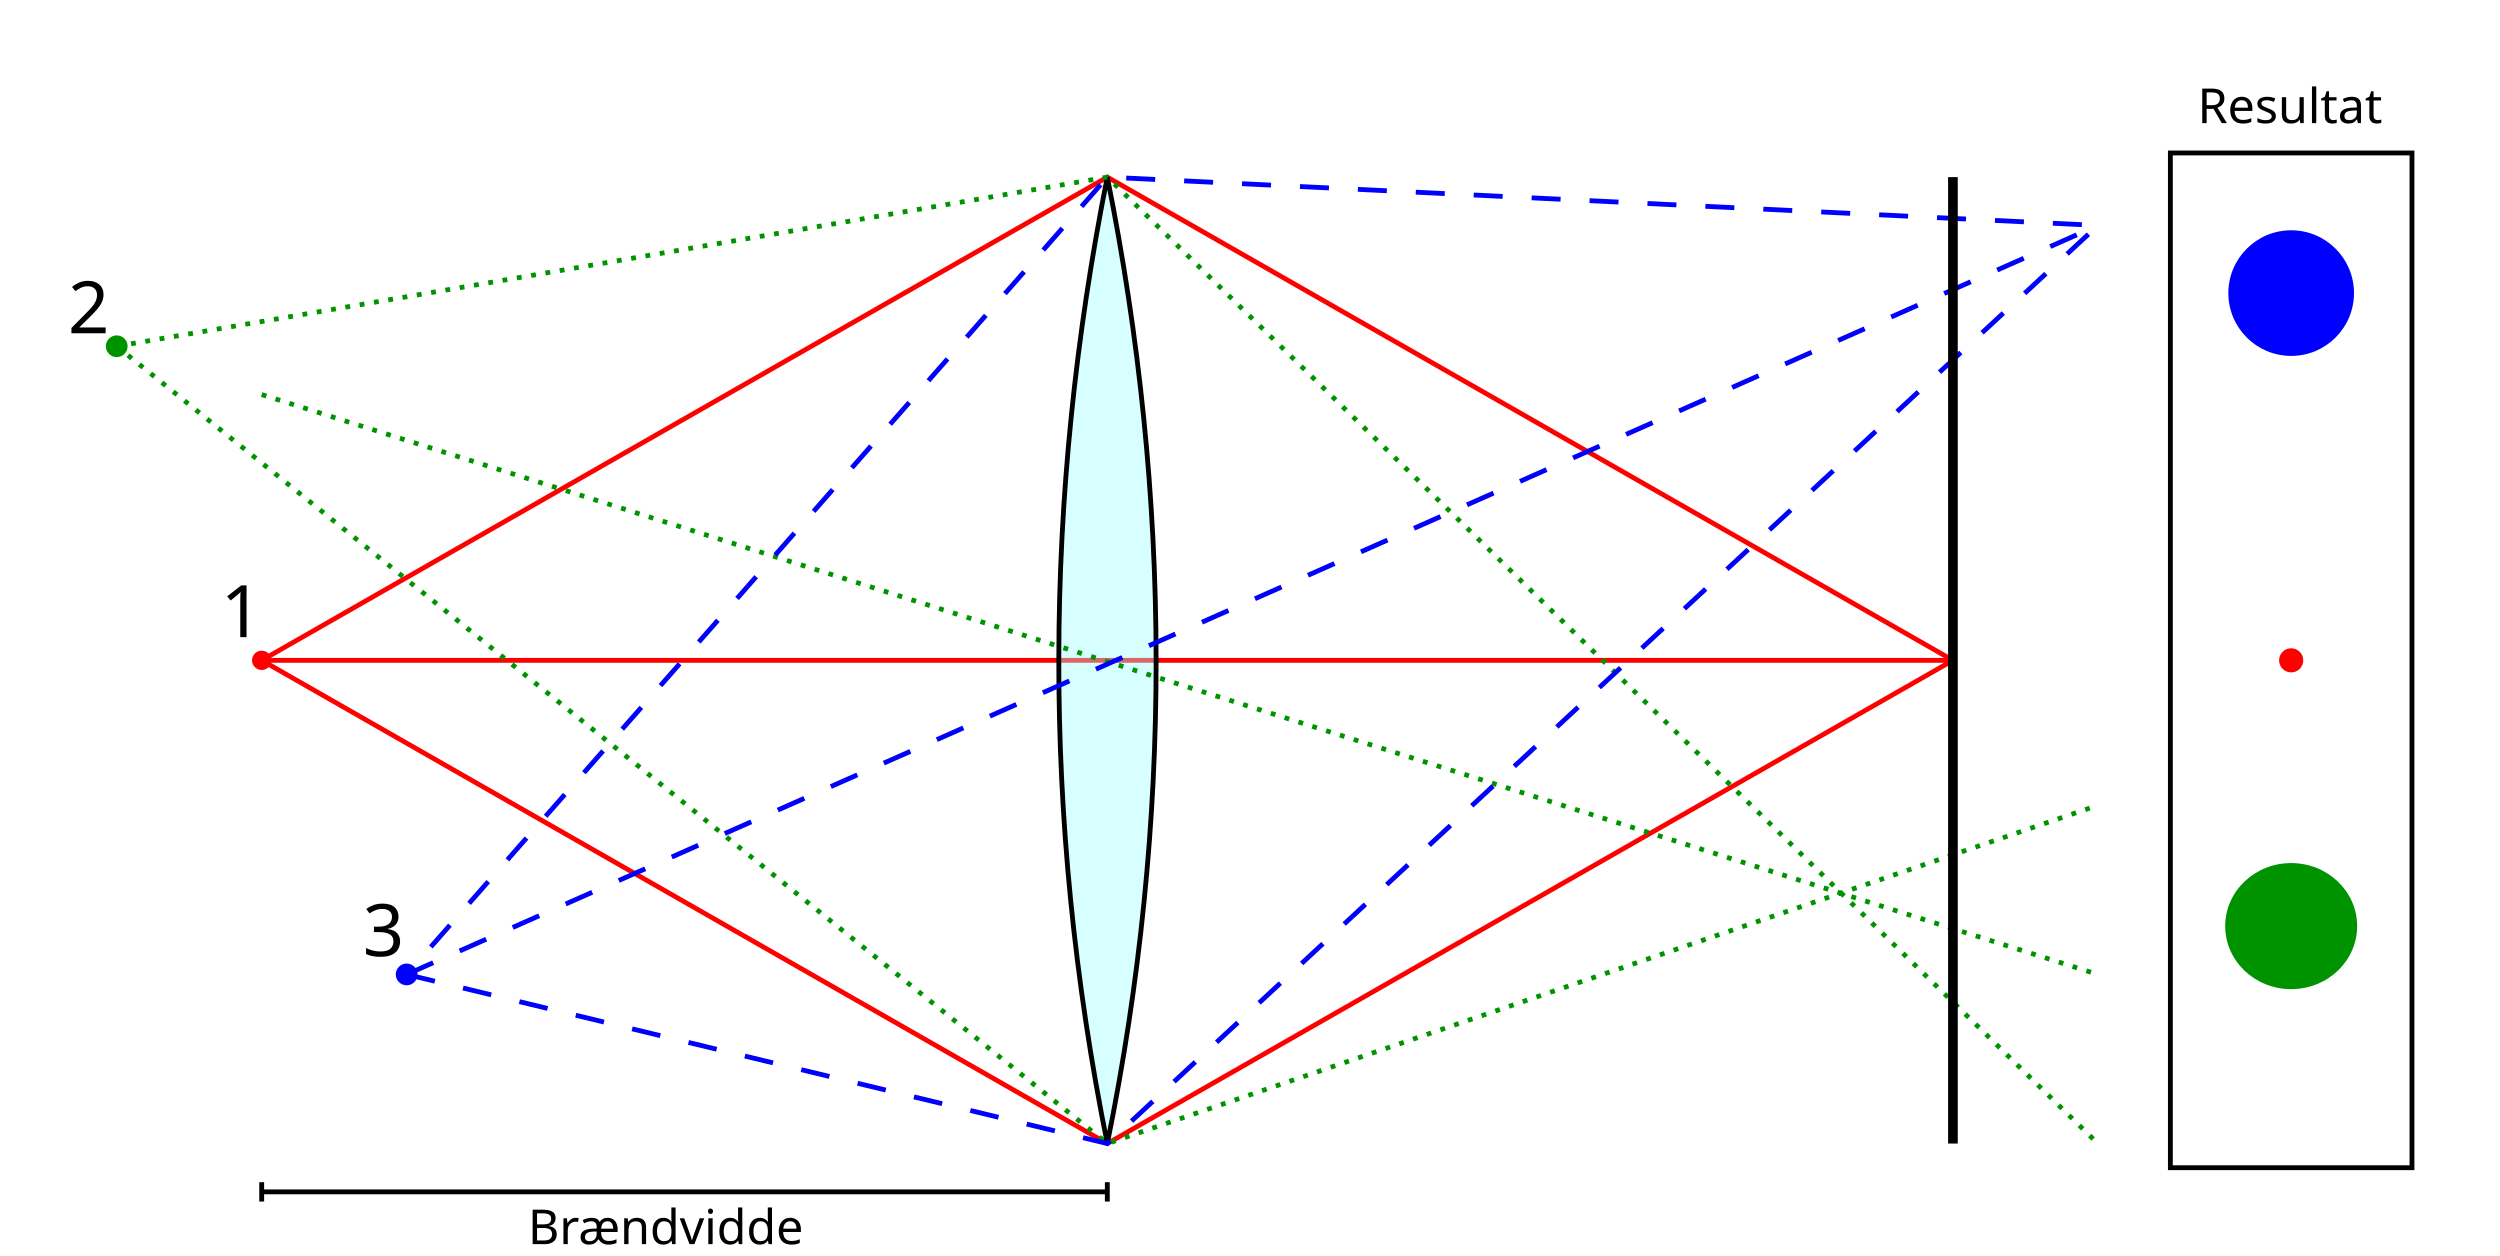
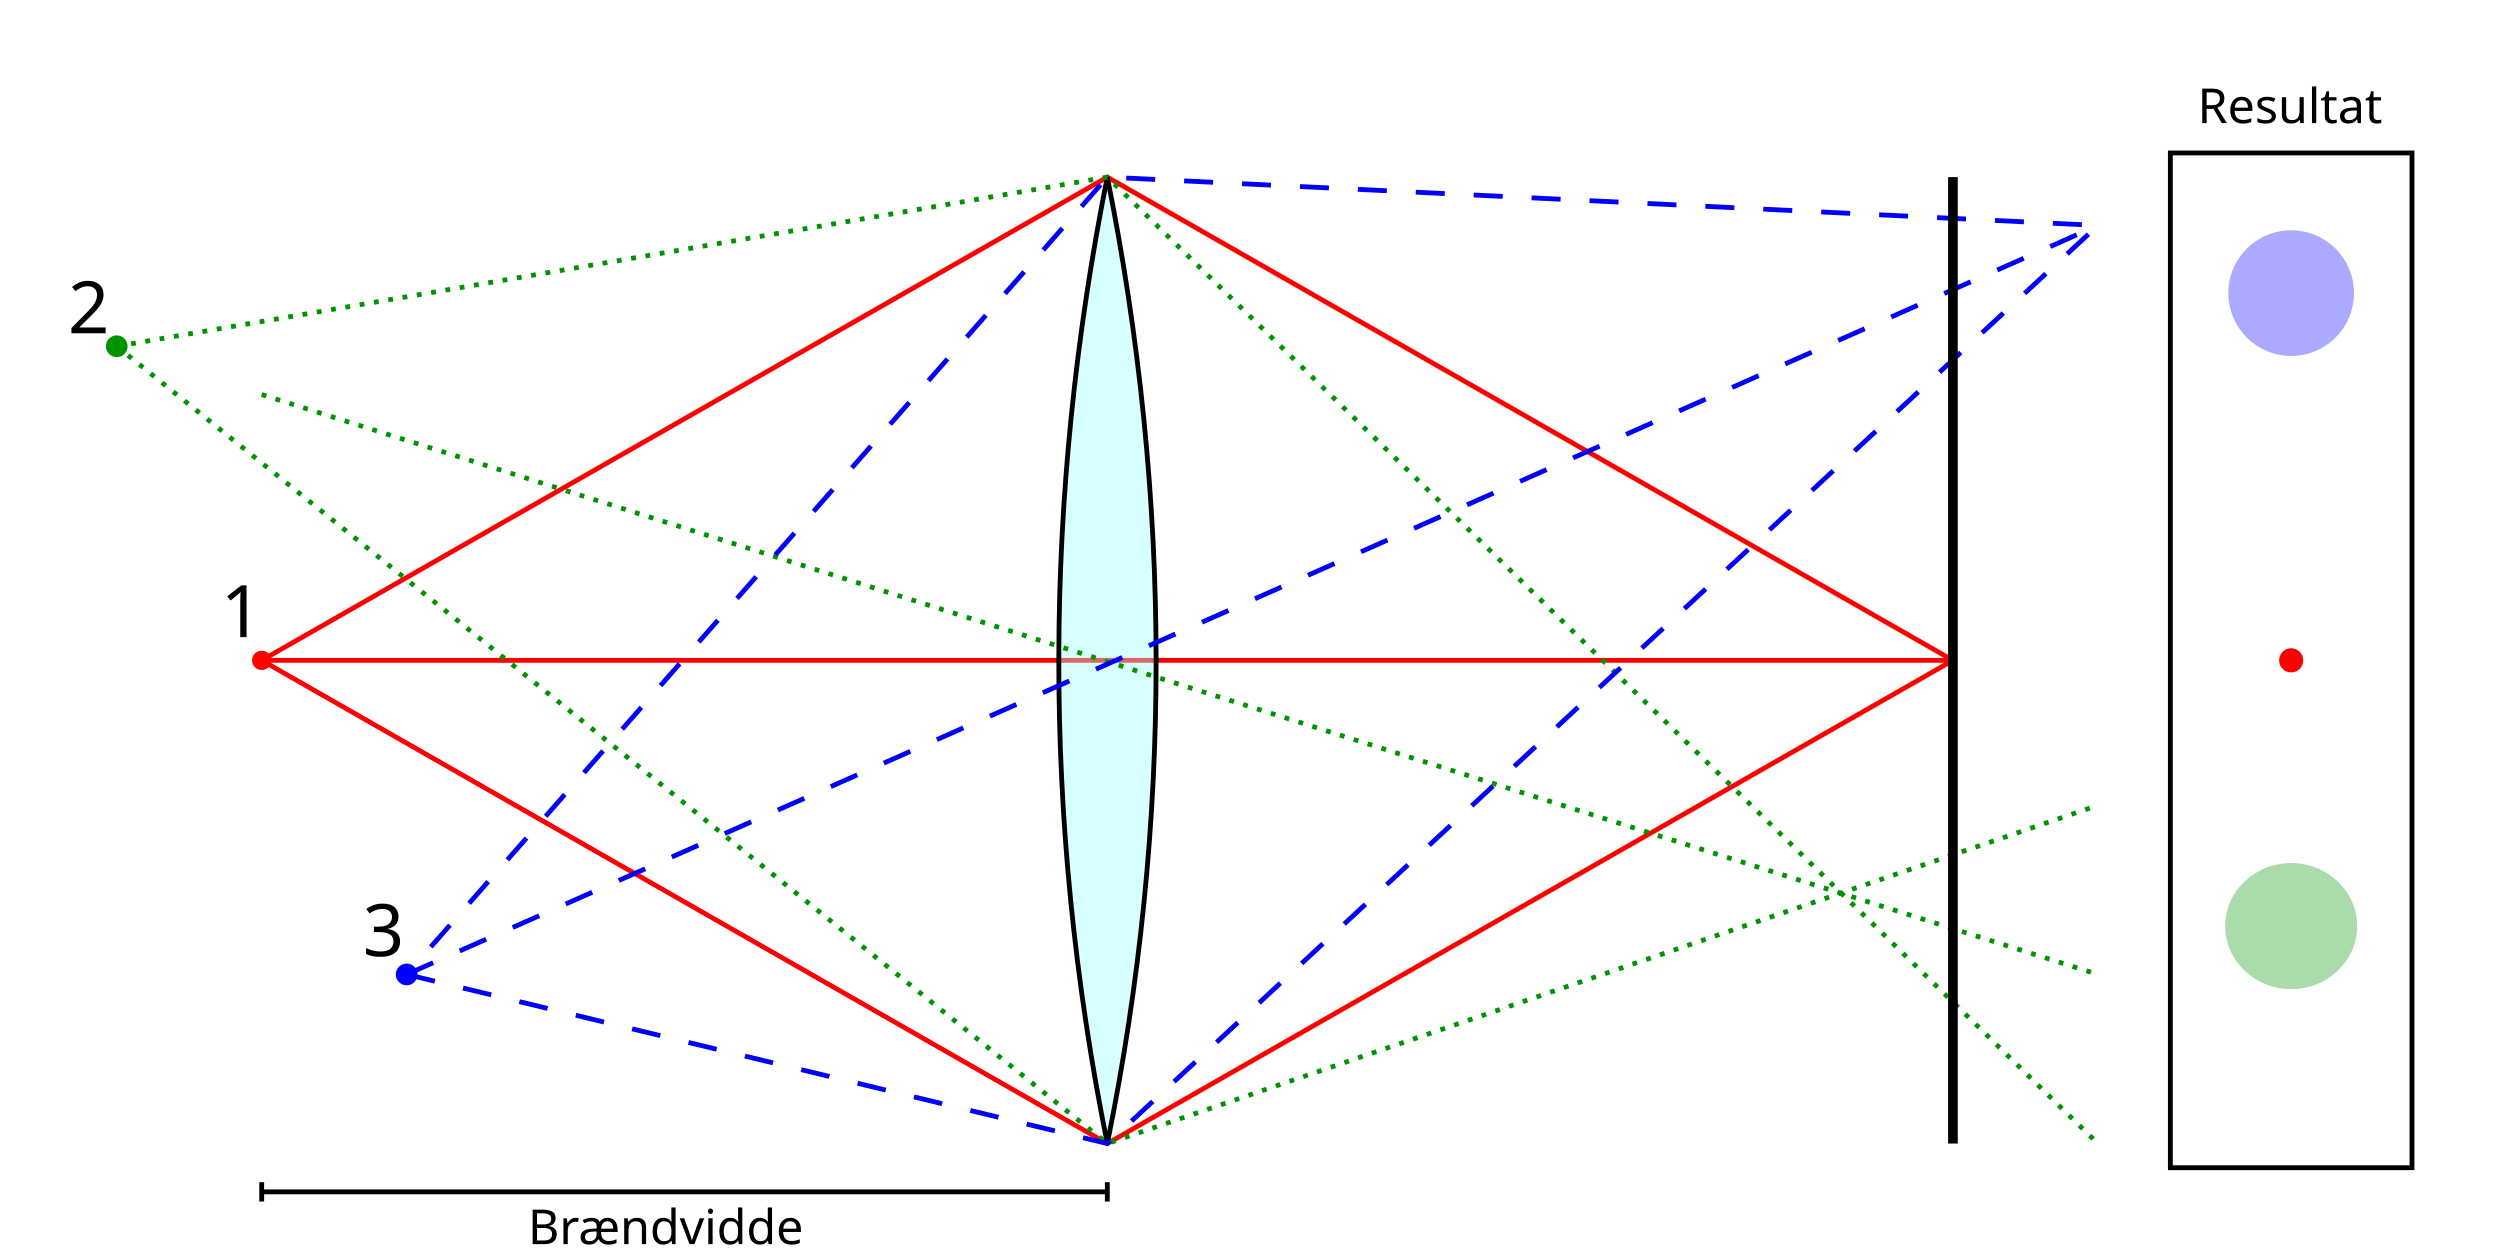
<svg xmlns="http://www.w3.org/2000/svg" xmlns:xlink="http://www.w3.org/1999/xlink" width="146.014mm" height="73.342mm" viewBox="0 0 517.374 259.873" id="svg2" version="1.1">
  <defs id="defs4">
    <linearGradient id="linearGradient4221">
      <stop style="stop-color:#0000ff;stop-opacity:1;" offset="0" id="stop4223" />
      <stop style="stop-color:#0000ff;stop-opacity:0;" offset="1" id="stop4225" />
    </linearGradient>
    <marker orient="auto" refY="0" refX="0" id="Arrow1Mend" style="overflow:visible">
      <path id="path4233" d="M 0,0 5,-5 -12.5,0 5,5 0,0 Z" style="fill:#000000;fill-opacity:1;fill-rule:evenodd;stroke:#000000;stroke-width:1pt;stroke-opacity:1" transform="matrix(-0.4,0,0,-0.4,-4,0)" />
    </marker>
    <marker orient="auto" refY="0" refX="0" id="Arrow2Lend" style="overflow:visible">
      <path id="path4245" style="fill:#000000;fill-opacity:1;fill-rule:evenodd;stroke:#000000;stroke-width:0.625;stroke-linejoin:round;stroke-opacity:1" d="M 8.719,4.034 -2.207,0.016 8.719,-4.002 c -1.745,2.372 -1.735,5.617 -6e-7,8.035 z" transform="matrix(-1.1,0,0,-1.1,-1.1,0)" />
    </marker>
    <marker orient="auto" refY="0" refX="0" id="Arrow1Lend" style="overflow:visible">
      <path id="path4227" d="M 0,0 5,-5 -12.5,0 5,5 0,0 Z" style="fill:#000000;fill-opacity:1;fill-rule:evenodd;stroke:#000000;stroke-width:1pt;stroke-opacity:1" transform="matrix(-0.8,0,0,-0.8,-10,0)" />
    </marker>
    <marker orient="auto" refY="0" refX="0" id="Arrow1Mend-1" style="overflow:visible">
      <path id="path4233-8" d="M 0,0 5,-5 -12.5,0 5,5 0,0 Z" style="fill:#000000;fill-opacity:1;fill-rule:evenodd;stroke:#000000;stroke-width:1pt;stroke-opacity:1" transform="matrix(-0.4,0,0,-0.4,-4,0)" />
    </marker>
    <radialGradient xlink:href="#linearGradient4221" id="radialGradient4227" />
  </defs>
  <g id="layer1" transform="translate(19.15742,-815.7057)">
    <text xml:space="preserve" style="font-style:normal;font-variant:normal;font-weight:normal;font-stretch:normal;font-size:20px;line-height:125%;font-family:Ubuntu;-inkscape-font-specification:'Ubuntu, Normal';text-align:start;letter-spacing:0px;word-spacing:0px;writing-mode:lr-tb;text-anchor:start;fill:#000000;fill-opacity:1;stroke:none;stroke-width:1px;stroke-linecap:butt;stroke-linejoin:miter;stroke-opacity:1" x="380" y="882.362" id="text4210">
      <tspan id="tspan4212" x="380" y="882.362" />
    </text>
    <path style="fill:none;fill-rule:evenodd;stroke:#ff0000;stroke-width:1px;stroke-linecap:butt;stroke-linejoin:miter;stroke-opacity:1" d="m 35,952.362 175,-100 175,100 -175,100 z" id="path4921" />
    <path style="fill:none;fill-rule:evenodd;stroke:#ff0000;stroke-width:1px;stroke-linecap:butt;stroke-linejoin:miter;stroke-opacity:1" d="m 385,952.362 -350,0" id="path4923" />
    <path style="fill:#a1ffff;fill-opacity:0.408;fill-rule:evenodd;stroke:#000000;stroke-width:1px;stroke-linecap:butt;stroke-linejoin:miter;stroke-opacity:1" d="m 210,852.362 0,1e-5 c -13.161,65.922 -13.607,132.563 0,200 l 0,0 c 13.575,-66.752 13.362,-133.417 0,-200 z" id="path4283" />
    <rect style="opacity:1;fill:none;fill-opacity:1;fill-rule:evenodd;stroke:#000000;stroke-width:1;stroke-miterlimit:4;stroke-dasharray:none;stroke-dashoffset:0;stroke-opacity:1" id="rect4941" width="50" height="210" x="430" y="847.362" />
    <ellipse style="opacity:1;fill:#ff0000;fill-opacity:1;fill-rule:evenodd;stroke:#ff0000;stroke-width:1;stroke-miterlimit:4;stroke-dasharray:none;stroke-dashoffset:0;stroke-opacity:1" id="path4947" cx="455" cy="952.362" rx="2" ry="2" />
    <text xml:space="preserve" style="font-style:normal;font-variant:normal;font-weight:normal;font-stretch:normal;font-size:20px;line-height:125%;font-family:Ubuntu;-inkscape-font-specification:'Ubuntu, Normal';text-align:start;letter-spacing:0px;word-spacing:0px;writing-mode:lr-tb;text-anchor:start;fill:#000000;fill-opacity:1;stroke:none;stroke-width:1px;stroke-linecap:butt;stroke-linejoin:miter;stroke-opacity:1" x="435.629" y="841.182" id="text4953">
      <tspan id="tspan4955" x="435.629" y="841.182" style="font-style:normal;font-variant:normal;font-weight:normal;font-stretch:normal;font-size:10px;line-height:125%;font-family:Ubuntu;-inkscape-font-specification:'Ubuntu, Normal';text-align:start;writing-mode:lr-tb;text-anchor:start">Resultat</tspan>
    </text>
    <path style="fill:none;fill-rule:evenodd;stroke:#000000;stroke-width:1px;stroke-linecap:butt;stroke-linejoin:miter;stroke-opacity:1" d="m 210,1060.362 0,4 0,-2 -175,0 9e-6,-2 -9e-6,4" id="path4959" />
    <text xml:space="preserve" style="font-style:normal;font-variant:normal;font-weight:normal;font-stretch:normal;font-size:20px;line-height:125%;font-family:Ubuntu;-inkscape-font-specification:'Ubuntu, Normal';text-align:start;letter-spacing:0px;word-spacing:0px;writing-mode:lr-tb;text-anchor:start;fill:#000000;fill-opacity:1;stroke:none;stroke-width:1px;stroke-linecap:butt;stroke-linejoin:miter;stroke-opacity:1" x="90.104" y="1073.182" id="text4961">
      <tspan id="tspan4963" x="90.104" y="1073.182" style="font-style:normal;font-variant:normal;font-weight:normal;font-stretch:normal;font-size:10px;line-height:125%;font-family:Ubuntu;-inkscape-font-specification:'Ubuntu, Normal';text-align:start;writing-mode:lr-tb;text-anchor:start">Brændvidde</tspan>
    </text>
    <ellipse style="opacity:1;fill:#ff0000;fill-opacity:1;fill-rule:evenodd;stroke:#ff0000;stroke-width:2;stroke-miterlimit:4;stroke-dasharray:none;stroke-dashoffset:0;stroke-opacity:1" id="path4965" cx="35" cy="952.362" rx="1" ry="1" />
    <text xml:space="preserve" style="font-style:normal;font-variant:normal;font-weight:normal;font-stretch:normal;font-size:20px;line-height:125%;font-family:Ubuntu;-inkscape-font-specification:'Ubuntu, Normal';text-align:start;letter-spacing:0px;word-spacing:0px;writing-mode:lr-tb;text-anchor:start;fill:#000000;fill-opacity:1;stroke:none;stroke-width:1px;stroke-linecap:butt;stroke-linejoin:miter;stroke-opacity:1" x="26.535" y="947.56" id="text4967">
      <tspan id="tspan4969" x="26.535" y="947.56" style="font-style:normal;font-variant:normal;font-weight:normal;font-stretch:normal;font-size:15px;line-height:125%;font-family:Ubuntu;-inkscape-font-specification:'Ubuntu, Normal';text-align:start;writing-mode:lr-tb;text-anchor:start">1</tspan>
    </text>
    <path style="fill:none;fill-rule:evenodd;stroke:#009300;stroke-width:1;stroke-linecap:butt;stroke-linejoin:miter;stroke-miterlimit:4;stroke-dasharray:1, 2;stroke-dashoffset:0;stroke-opacity:1" d="m 5,887.362 205,-35 205,200" id="path4975" />
    <path style="fill:none;fill-rule:evenodd;stroke:#009300;stroke-width:1;stroke-linecap:butt;stroke-linejoin:miter;stroke-miterlimit:4;stroke-dasharray:1, 2;stroke-dashoffset:0;stroke-opacity:1" d="m 35,897.362 380,120" id="path4977" />
    <path style="fill:none;fill-rule:evenodd;stroke:#009300;stroke-width:1;stroke-linecap:butt;stroke-linejoin:miter;stroke-miterlimit:4;stroke-dasharray:1, 2;stroke-dashoffset:0;stroke-opacity:1" d="m 5,887.362 205,165 205,-70" id="path4979" />
-     <ellipse style="opacity:1;fill:#009300;fill-opacity:1;fill-rule:evenodd;stroke:none;stroke-width:2;stroke-miterlimit:4;stroke-dasharray:none;stroke-dashoffset:0;stroke-opacity:1" id="path4983" cx="455" cy="1007.362" rx="13.654" ry="13.045" />
+     <ellipse style="opacity:1;fill:#009300;fill-opacity:0.333;fill-rule:evenodd;stroke:none;stroke-width:2;stroke-miterlimit:4;stroke-dasharray:none;stroke-dashoffset:0;stroke-opacity:1" id="path4983" cx="455" cy="1007.362" rx="13.654" ry="13.045" />
    <path style="fill:none;fill-rule:evenodd;stroke:#0000fd;stroke-width:1;stroke-linecap:butt;stroke-linejoin:miter;stroke-opacity:1;stroke-miterlimit:4;stroke-dasharray:6,6;stroke-dashoffset:0" d="M 65,1017.362 415,862.362" id="path4985" />
    <path style="fill:none;fill-rule:evenodd;stroke:#0000ff;stroke-width:1;stroke-linecap:butt;stroke-linejoin:miter;stroke-opacity:1;stroke-miterlimit:4;stroke-dasharray:6,6;stroke-dashoffset:0" d="m 65,1017.362 145,35 205,-190 -205,-10 z" id="path4987" />
    <path style="fill:none;fill-rule:evenodd;stroke:#000000;stroke-width:2;stroke-linecap:butt;stroke-linejoin:miter;stroke-miterlimit:4;stroke-dasharray:none;stroke-opacity:1" d="m 385,852.362 0,200" id="path4957" />
-     <ellipse style="opacity:1;fill:#0000ff;fill-opacity:1;fill-rule:evenodd;stroke:none;stroke-width:2;stroke-miterlimit:4;stroke-dasharray:none;stroke-dashoffset:0;stroke-opacity:1;marker-end:" id="path4991" cx="455" cy="876.362" rx="13" ry="13" />
+     <ellipse style="opacity:1;fill:#0000ff;fill-opacity:0.333;fill-rule:evenodd;stroke:none;stroke-width:2;stroke-miterlimit:4;stroke-dasharray:none;stroke-dashoffset:0;stroke-opacity:1" id="path4991" cx="455" cy="876.362" rx="13" ry="13" />
    <ellipse style="opacity:1;fill:#009300;fill-opacity:1;fill-rule:evenodd;stroke:#009300;stroke-width:2.5;stroke-miterlimit:4;stroke-dasharray:none;stroke-dashoffset:0;stroke-opacity:1" id="path4213" cx="5" cy="887.362" rx="1" ry="1" />
    <ellipse style="opacity:1;fill:#0000ff;fill-opacity:1;fill-rule:evenodd;stroke:#0000ff;stroke-width:2.5;stroke-miterlimit:4;stroke-dasharray:none;stroke-dashoffset:0;stroke-opacity:1" id="path4217" cx="65" cy="1017.362" rx="1" ry="1" />
    <text xml:space="preserve" style="font-style:normal;font-variant:normal;font-weight:normal;font-stretch:normal;font-size:20px;line-height:125%;font-family:Ubuntu;-inkscape-font-specification:'Ubuntu, Normal';text-align:start;letter-spacing:0px;word-spacing:0px;writing-mode:lr-tb;text-anchor:start;fill:#000000;fill-opacity:1;stroke:none;stroke-width:1px;stroke-linecap:butt;stroke-linejoin:miter;stroke-opacity:1" x="-5.095" y="884.68" id="text4967-8">
      <tspan id="tspan4969-1" x="-5.095" y="884.68" style="font-style:normal;font-variant:normal;font-weight:normal;font-stretch:normal;font-size:15px;line-height:125%;font-family:Ubuntu;-inkscape-font-specification:'Ubuntu, Normal';text-align:start;writing-mode:lr-tb;text-anchor:start">2</tspan>
    </text>
    <text xml:space="preserve" style="font-style:normal;font-variant:normal;font-weight:normal;font-stretch:normal;font-size:20px;line-height:125%;font-family:Ubuntu;-inkscape-font-specification:'Ubuntu, Normal';text-align:start;letter-spacing:0px;word-spacing:0px;writing-mode:lr-tb;text-anchor:start;fill:#000000;fill-opacity:1;stroke:none;stroke-width:1px;stroke-linecap:butt;stroke-linejoin:miter;stroke-opacity:1" x="-5" y="912.362" id="text4237">
      <tspan id="tspan4239" x="-5" y="912.362" />
    </text>
    <text xml:space="preserve" style="font-style:normal;font-variant:normal;font-weight:normal;font-stretch:normal;font-size:20px;line-height:125%;font-family:Ubuntu;-inkscape-font-specification:'Ubuntu, Normal';text-align:start;letter-spacing:0px;word-spacing:0px;writing-mode:lr-tb;text-anchor:start;fill:#000000;fill-opacity:1;stroke:none;stroke-width:1px;stroke-linecap:butt;stroke-linejoin:miter;stroke-opacity:1" x="55.92" y="1013.567" id="text4967-2">
      <tspan id="tspan4969-9" x="55.92" y="1013.567" style="font-style:normal;font-variant:normal;font-weight:normal;font-stretch:normal;font-size:15px;line-height:125%;font-family:Ubuntu;-inkscape-font-specification:'Ubuntu, Normal';text-align:start;writing-mode:lr-tb;text-anchor:start">3</tspan>
    </text>
  </g>
</svg>
